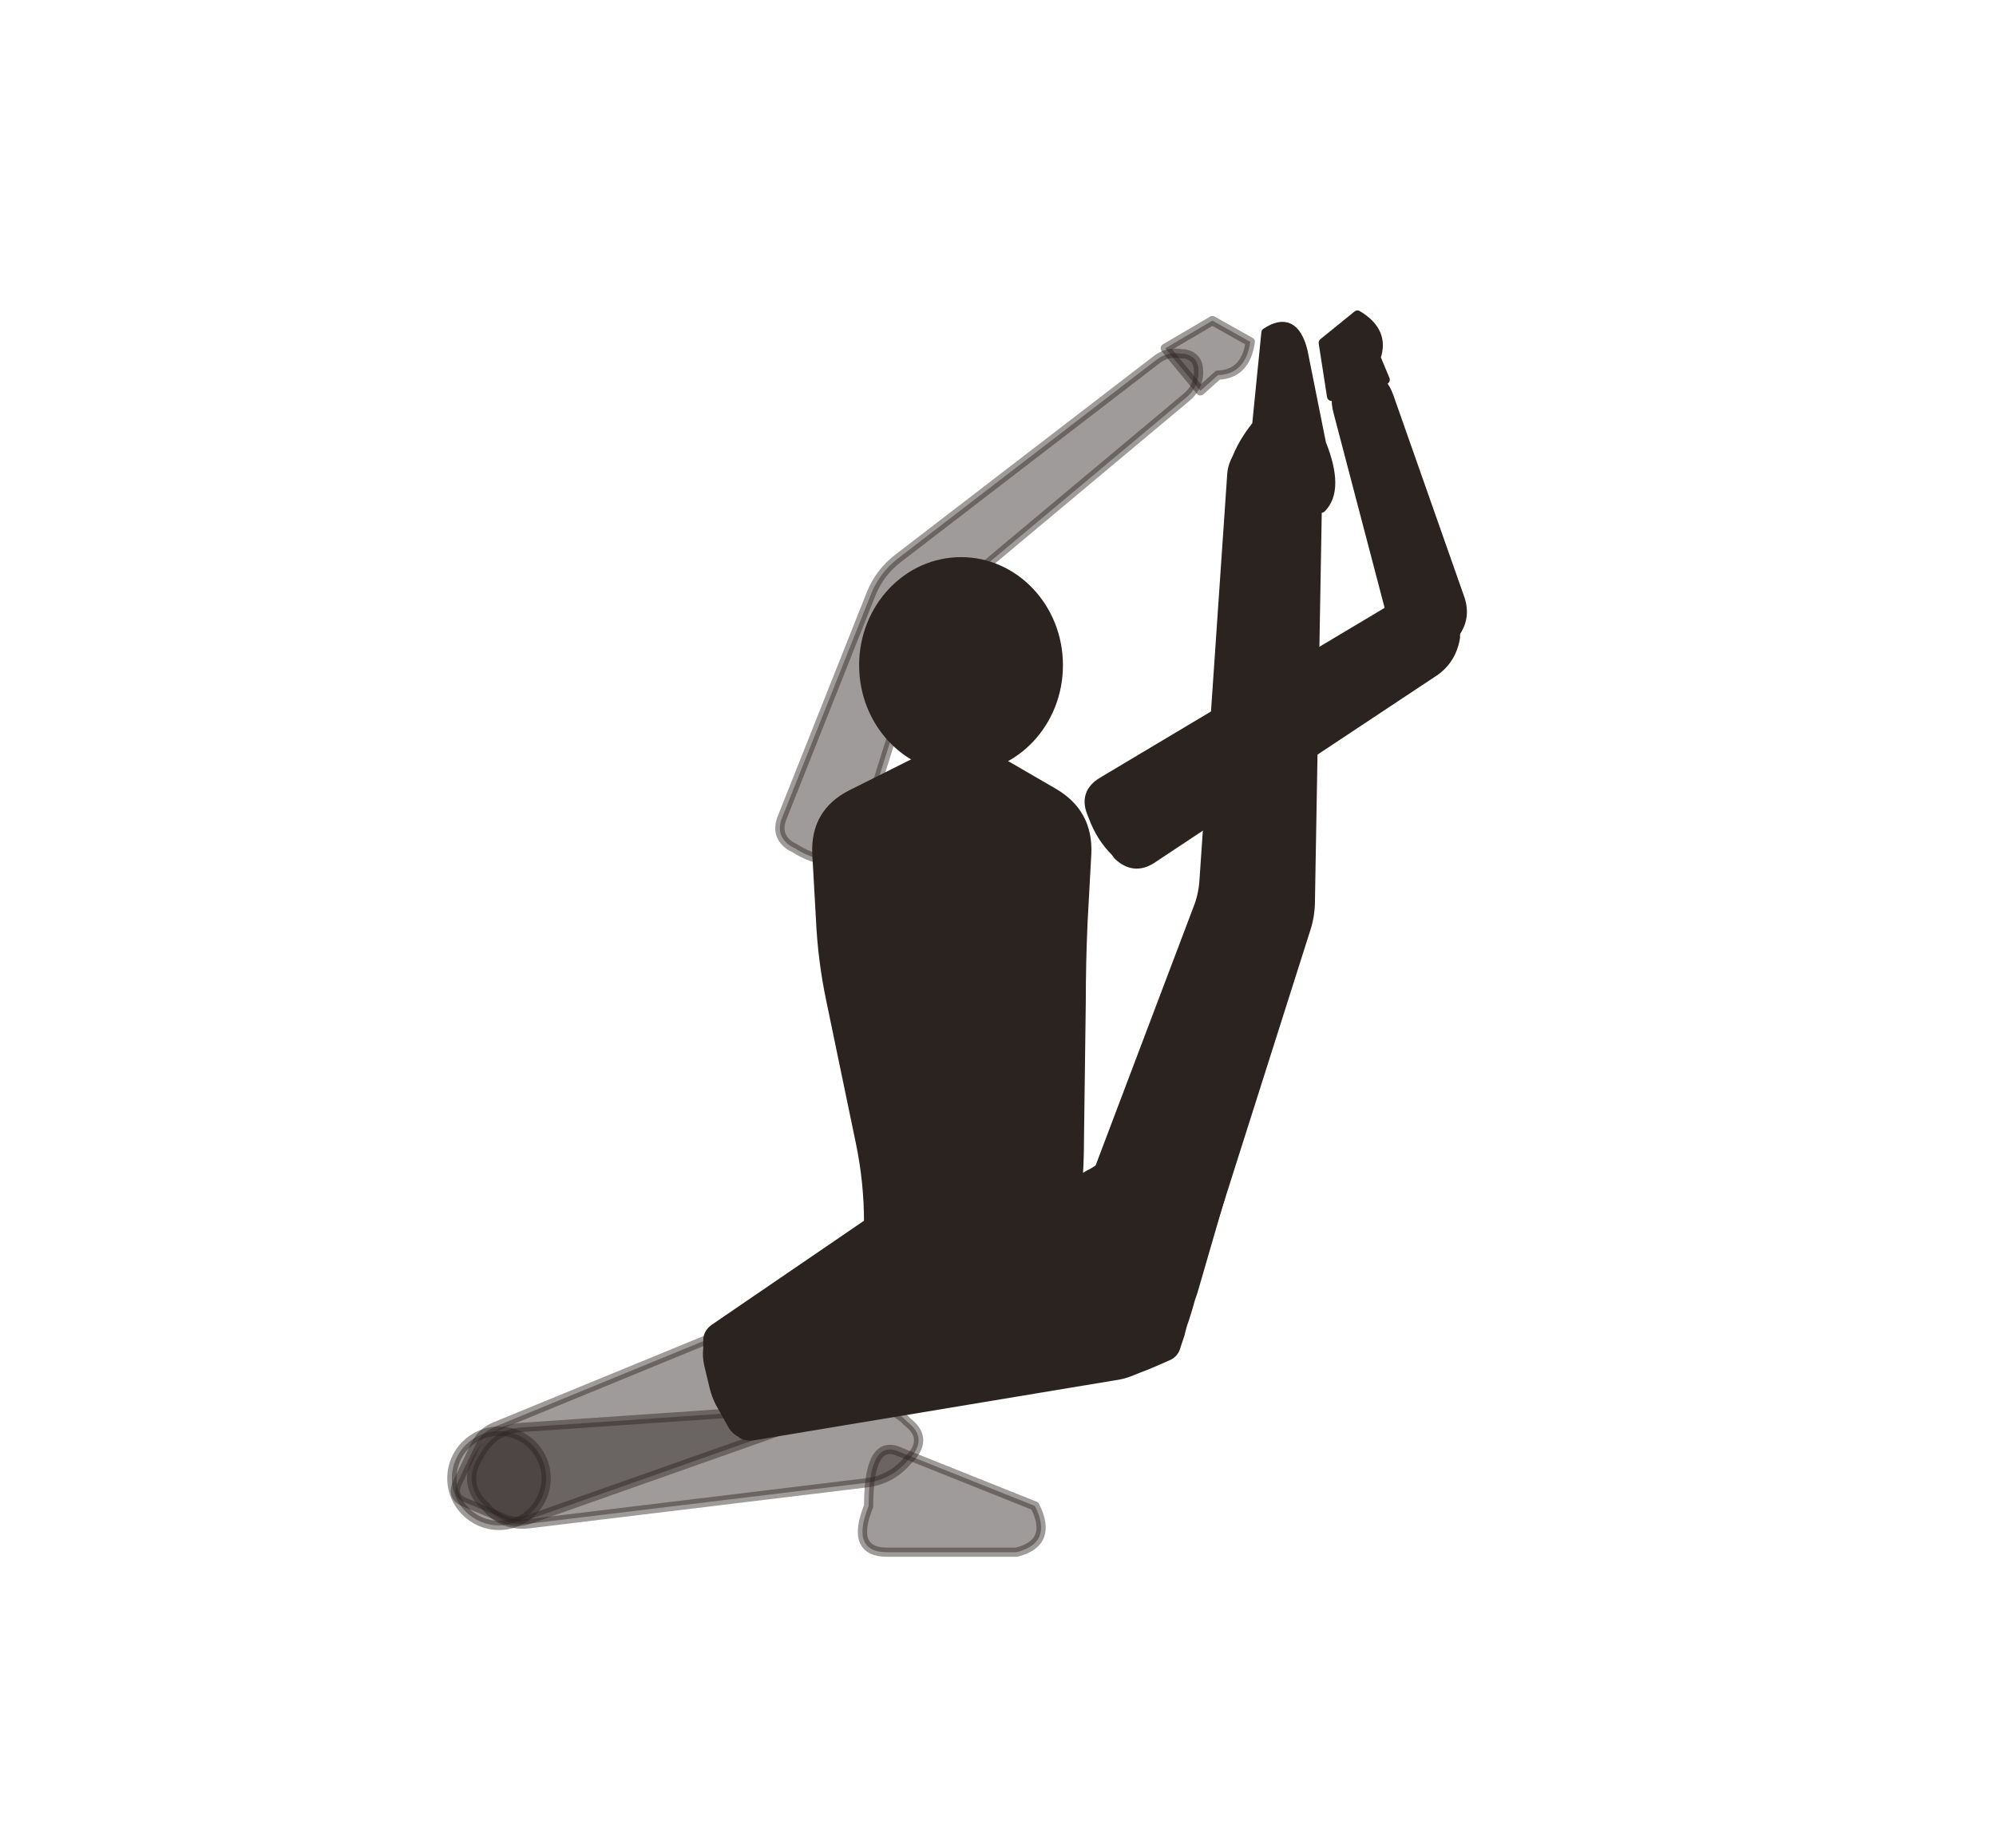
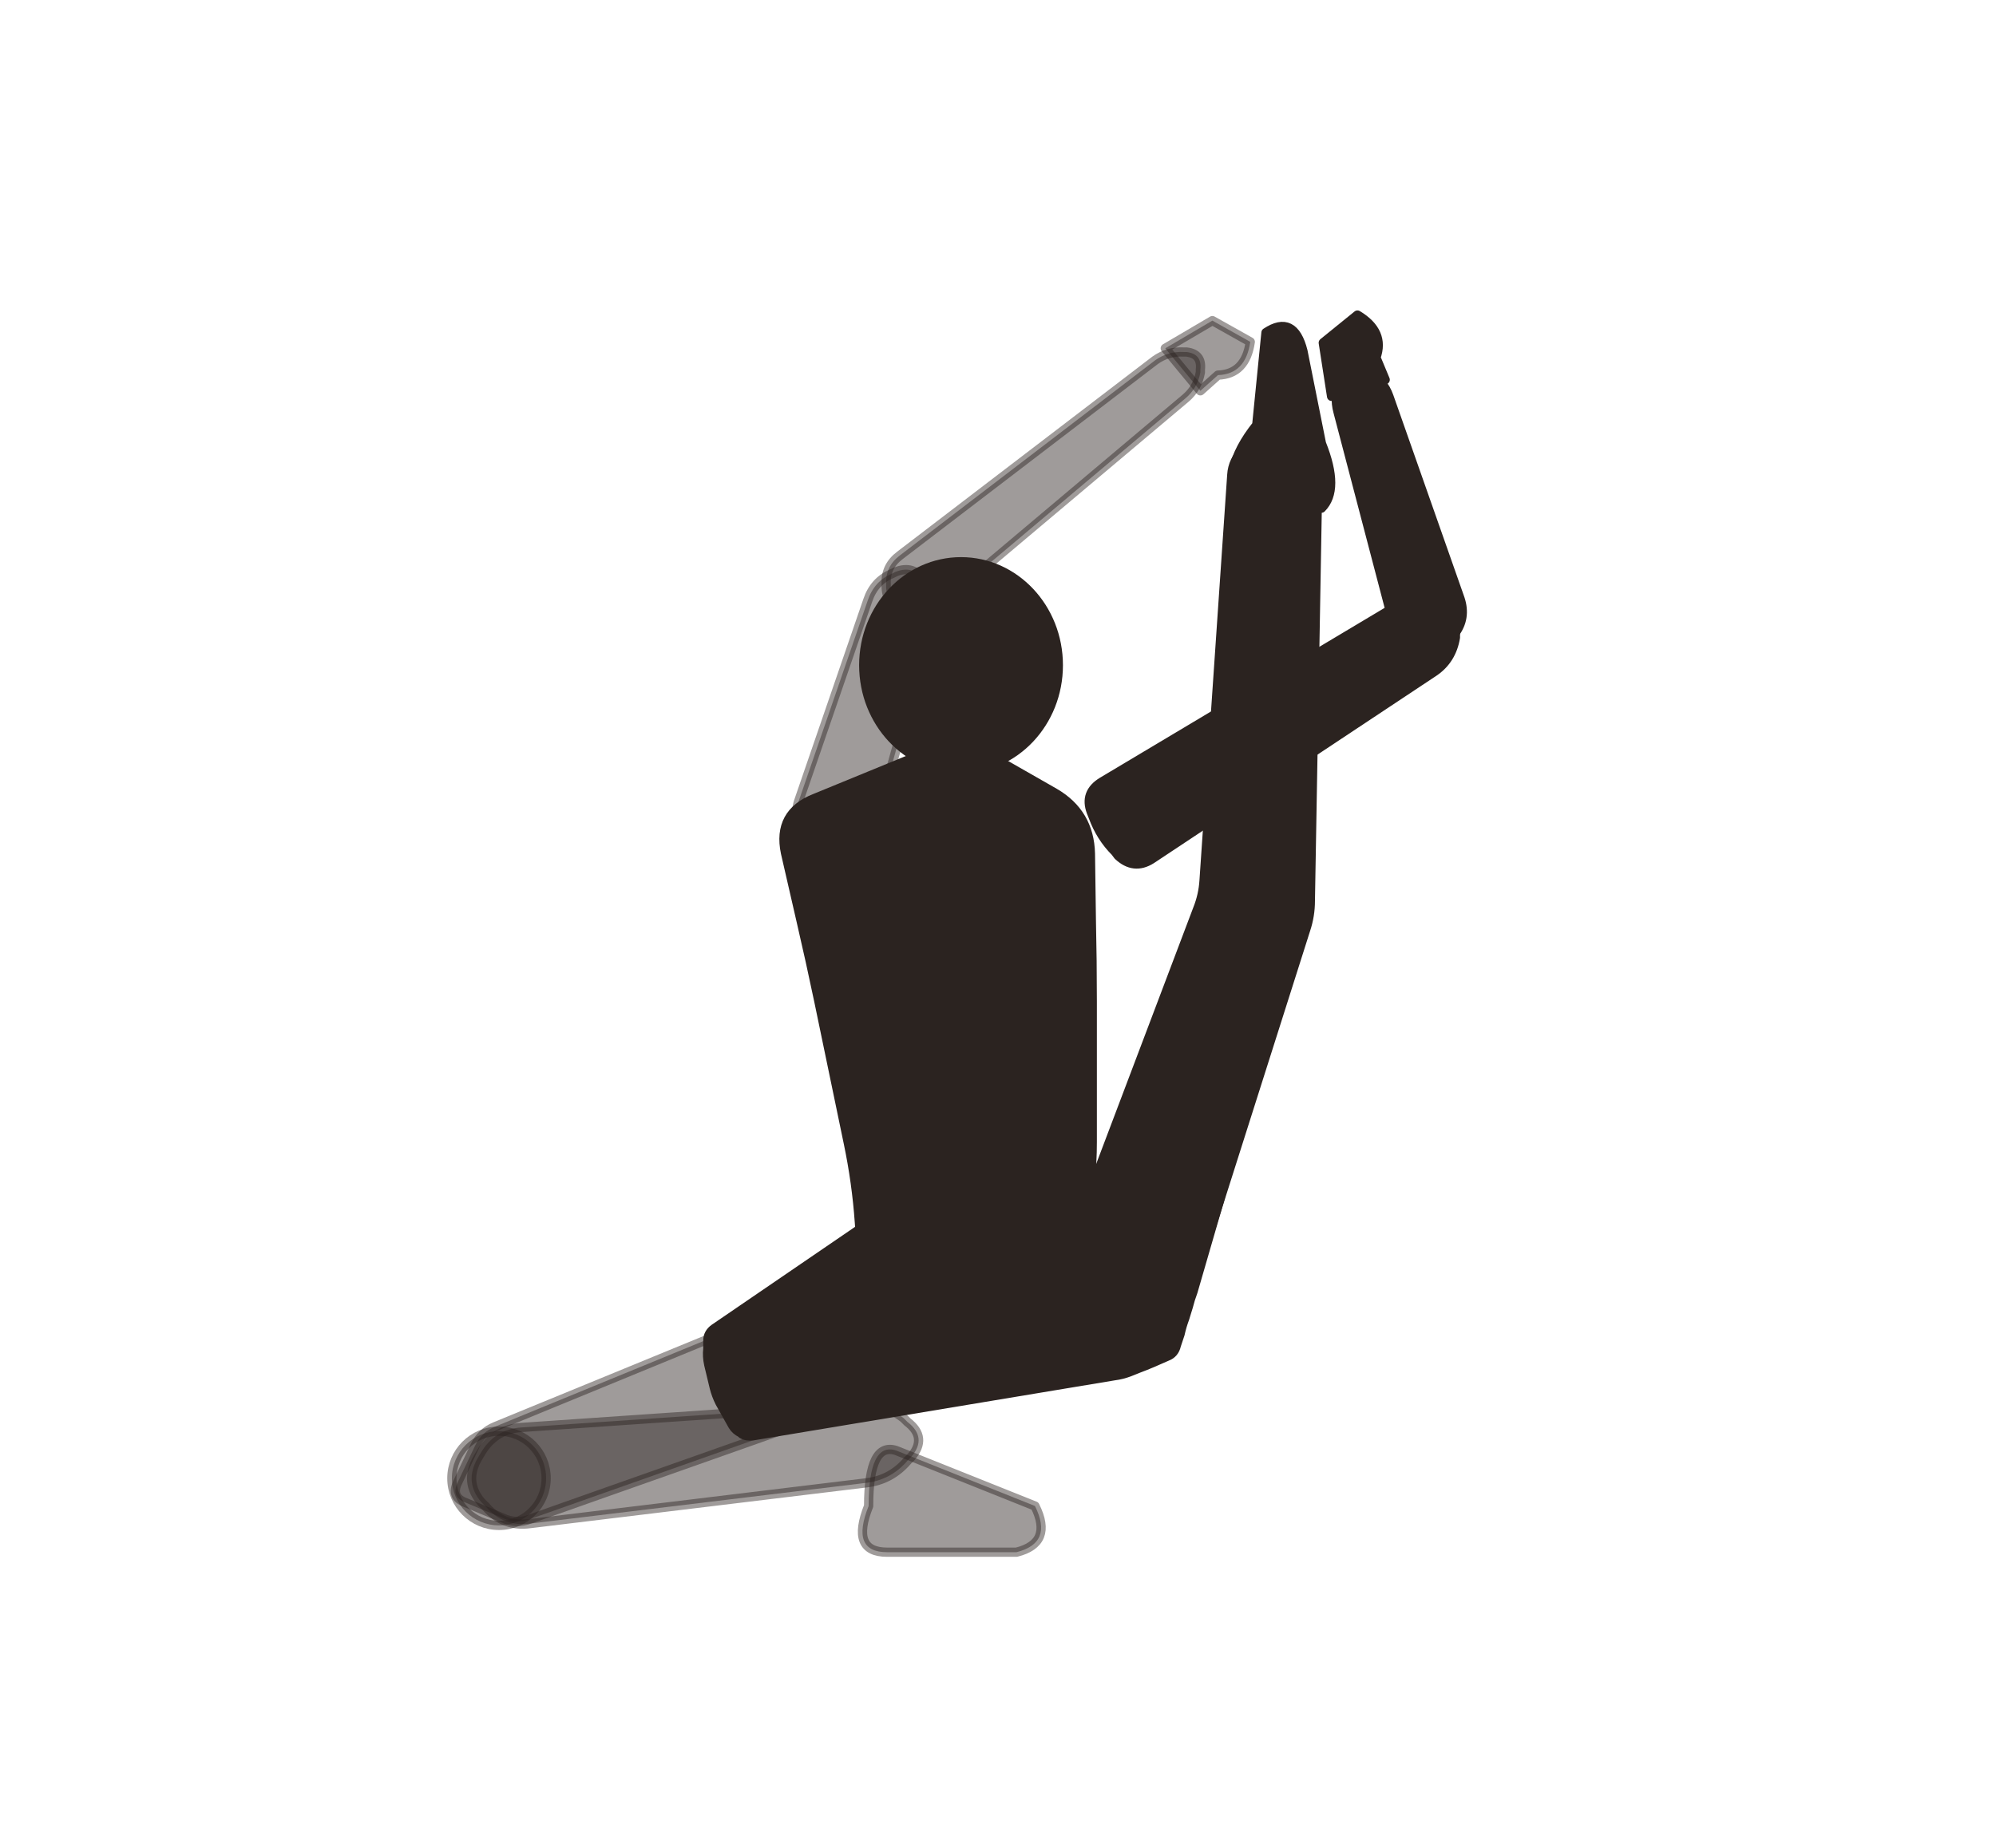
<svg xmlns="http://www.w3.org/2000/svg" viewBox="-8 0 216 200">
  <path d="M 75.3,142.2 L 45.6,154.4 Q 44.1,155 43.4,156.5 L 41.5,160.5 Q 40.8,162 42.3,162.6 L 46.4,164.3 Q 47.9,165 49.4,164.4 L 79.7,153.7 Q 81.2,153.2 80.7,151.7 L 77.4,143.1 Q 76.8,141.6 75.3,142.2 Z" fill="#2b2320" stroke="#2b2320" stroke-width="1" stroke-linejoin="round" fill-opacity="0.45" stroke-opacity="0.45" />
  <path d="M 49.4,164.9 L 85.7,160.5 Q 88.4,160.2 90.2,158.1 L 90.6,157.7 Q 92.4,155.6 90.2,153.9 L 89.8,153.5 Q 87.6,151.8 84.9,152 L 48.4,154.5 Q 45.5,154.7 44,157.3 L 43.7,157.8 Q 42.2,160.4 44.1,162.6 L 44.6,163.1 Q 46.5,165.3 49.4,164.9 Z" fill="#2b2320" stroke="#2b2320" stroke-width="1" stroke-linejoin="round" fill-opacity="0.45" stroke-opacity="0.45" />
  <path d="M 86,163 Q 84,168 88,168 L 102,168 Q 106,167 104,163 L 89,157 Q 86,156 86,163 Z" fill="#2b2320" stroke="#2b2320" stroke-width="1" stroke-linejoin="round" fill-opacity="0.45" stroke-opacity="0.45" />
  <circle cx="46" cy="160" r="5.1" fill="#2b2320" stroke="#2b2320" stroke-width="1" stroke-linejoin="round" fill-opacity="0.45" stroke-opacity="0.45" />
-   <path d="M 84.8,91.5 L 92.1,68.3 Q 92.8,66 94.7,64.5 L 120.4,43 Q 121.6,42 121.7,40.5 L 121.7,40.2 Q 121.7,38.6 120.2,38.3 L 119.9,38.3 Q 118.4,38 117.2,38.9 L 89.1,60.5 Q 87.2,62 86.3,64.2 L 76.6,88.6 Q 75.9,90.5 77.6,91.6 L 78,91.8 Q 79.7,92.9 81.7,93.2 L 82.1,93.2 Q 84.1,93.5 84.8,91.5 Z" fill="#2b2320" stroke="#2b2320" stroke-width="1" stroke-linejoin="round" fill-opacity="0.45" stroke-opacity="0.45" />
+   <path d="M 86.7,89.3 L 92.9,67.1 Q 93.4,65.1 92.3,63.3 L 92,62.9 Q 90.9,61.1 88.9,61.9 L 88.5,62.1 Q 86.6,62.9 85.9,65 L 78.4,86.8 Q 77.8,88.7 79.6,89.7 L 80,89.9 Q 81.7,90.9 83.7,91.1 L 84.2,91.1 Q 86.2,91.3 86.7,89.3 Z" fill="#2b2320" stroke="#2b2320" stroke-width="1" stroke-linejoin="round" fill-opacity="0.45" stroke-opacity="0.45" />
+   <path d="M 93.7,65.5 L 120.3,43.1 Q 121.6,42 121.9,40.3 L 121.9,40 Q 122.1,38.3 120.4,38.1 L 120.1,38.1 Q 118.4,38 117,39 L 89.4,60.1 Q 87.8,61.3 87.9,63.2 L 87.9,63.6 Q 88,65.6 89.9,66.1 L 90.3,66.2 Q 92.2,66.7 93.7,65.5 Z" fill="#2b2320" stroke="#2b2320" stroke-width="1" stroke-linejoin="round" fill-opacity="0.45" stroke-opacity="0.45" />
  <path d="M 118.1,37.7 L 123.2,34.7 L 127.3,37 Q 126.8,40.5 123.8,40.6 L 121.9,42.3 Z" fill="#2b2320" stroke="#2b2320" stroke-width="1" stroke-linejoin="round" fill-opacity="0.45" stroke-opacity="0.45" />
-   <path d="M 84.1,86 L 92.1,82 Q 96,80 99.8,82.2 L 106,85.8 Q 109.8,88 109.6,92.4 L 109.2,99.7 Q 109,104.1 109,108.5 L 108.8,123.7 Q 108.8,128.1 108.1,132.4 L 106.5,143.6 Q 105.9,148 101.5,148 L 90.5,148 Q 86.1,148 86.1,143.6 L 86,132.3 Q 86,127.9 85.1,123.6 L 81.9,108.2 Q 81,103.9 80.8,99.5 L 80.4,92.4 Q 80.2,88 84.1,86 Z" fill="#2b2320" stroke="#2b2320" stroke-width="1" stroke-linejoin="round" />
+   <path d="M 80.2,86.4 L 91.9,81.6 Q 96,80 99.8,82.2 L 106.1,85.8 Q 109.9,88 110,92.4 L 110.1,99.6 Q 110.2,104 110.2,108.4 L 110.2,123.6 Q 110.2,128 109.3,132.3 L 106.9,143.7 Q 106,148 101.6,148 L 90.5,148 Q 86.1,148 85.8,143.6 L 85,132.3 Q 84.7,128 83.8,123.7 L 80.6,108.3 Q 79.7,104 78.7,99.7 L 77,92.3 Q 76.1,88 80.2,86.4 Z" fill="#2b2320" stroke="#2b2320" stroke-width="1" stroke-linejoin="round" />
  <path d="M 122.5,134.6 L 133.3,100.6 Q 133.8,99.1 133.8,97.5 L 134.6,51.8 Q 134.6,50.2 133.5,49 L 131.3,46.4 Q 130.2,45.2 129.1,46.3 L 126.6,48.7 Q 125.4,49.8 125.3,51.4 L 122.3,95.3 Q 122.2,96.9 121.6,98.4 L 109.6,130.1 Q 109,131.6 110.5,132.2 L 120.5,135.6 Q 122,136.2 122.5,134.6 Z" fill="#2b2320" stroke="#2b2320" stroke-width="1" stroke-linejoin="round" />
  <path d="M 126,55 L 135,55 Q 137,53 135,48 L 133,38 Q 132,34 129,36 L 128,46 Q 124,51 126,55 Z" fill="#2b2320" stroke="#2b2320" stroke-width="1" stroke-linejoin="round" />
  <path d="M 68.6,146 L 68.6,145.1 Q 68.6,144.3 69.3,143.8 L 87.3,131.5 Q 88,131 88.8,131.1 L 91.6,131.5 Q 92.5,131.6 93.3,131.7 L 99.9,132.5 Q 100.8,132.6 101.5,132.2 L 108.8,127.8 Q 109.5,127.3 110.3,126.9 L 113.5,124.9 Q 114.3,124.5 115.1,124.6 L 117.7,125.2 Q 118.5,125.3 119.2,125.7 L 121.6,126.9 Q 122.4,127.3 123,127.8 L 123.6,128.4 Q 124.3,129 124,129.8 L 121.1,139.8 Q 120.8,140.6 120.6,141.4 L 120.2,142.7 Q 119.9,143.5 119.7,144.4 L 119.3,145.6 Q 119.1,146.5 118.3,146.8 L 116.7,147.5 Q 116,147.8 115.2,148.1 L 114.2,148.5 Q 113.4,148.8 112.6,148.9 L 73.5,155.4 Q 72.8,155.5 72.3,155.2 L 72.2,155.1 Q 71.6,154.8 71.3,154.3 L 69.9,151.8 Q 69.5,151 69.3,150.2 L 68.7,147.7 Q 68.5,146.8 68.6,146 Z" fill="#2b2320" stroke="#2b2320" stroke-width="1" stroke-linejoin="round" />
  <path d="M 116.6,93 L 147.2,72.7 Q 149.1,71.4 149.5,69 L 149.5,68.5 Q 149.9,66.2 147.6,65.5 L 147.1,65.3 Q 144.9,64.6 142.8,65.8 L 111.3,84.6 Q 109.3,85.8 110.1,87.9 L 110.3,88.4 Q 111.1,90.6 112.7,92.2 L 113,92.6 Q 114.7,94.2 116.6,93 Z" fill="#2b2320" stroke="#2b2320" stroke-width="1" stroke-linejoin="round" />
  <path d="M 150,64.8 L 142.3,42.9 Q 141.7,41.2 140.1,40.3 L 139.7,40.1 Q 138.1,39.2 137.3,40.8 L 137.1,41.2 Q 136.3,42.8 136.8,44.6 L 142.7,67.1 Q 143.3,69.1 145.3,69.8 L 145.8,70 Q 147.8,70.7 149.1,69 L 149.4,68.6 Q 150.7,66.9 150,64.8 Z" fill="#2b2320" stroke="#2b2320" stroke-width="1" stroke-linejoin="round" />
  <path d="M 136.1,42.9 L 135.2,37.1 L 138.9,34.1 Q 141.9,35.9 140.9,38.7 L 141.9,41.1 Z" fill="#2b2320" stroke="#2b2320" stroke-width="1" stroke-linejoin="round" />
  <path d="M 99.6,84 L 99.6,80.1 A 3.6 3.6 0 0 0 92.4,80.1 L 92.4,84 A 3.6 3.6 0 0 0 99.6,84 Z" fill="#2b2320" stroke="#2b2320" stroke-width="1" stroke-linejoin="round" />
  <ellipse cx="96" cy="72" rx="10.528" ry="11.2" fill="#2b2320" stroke="#2b2320" stroke-width="1" stroke-linejoin="round" />
</svg>
